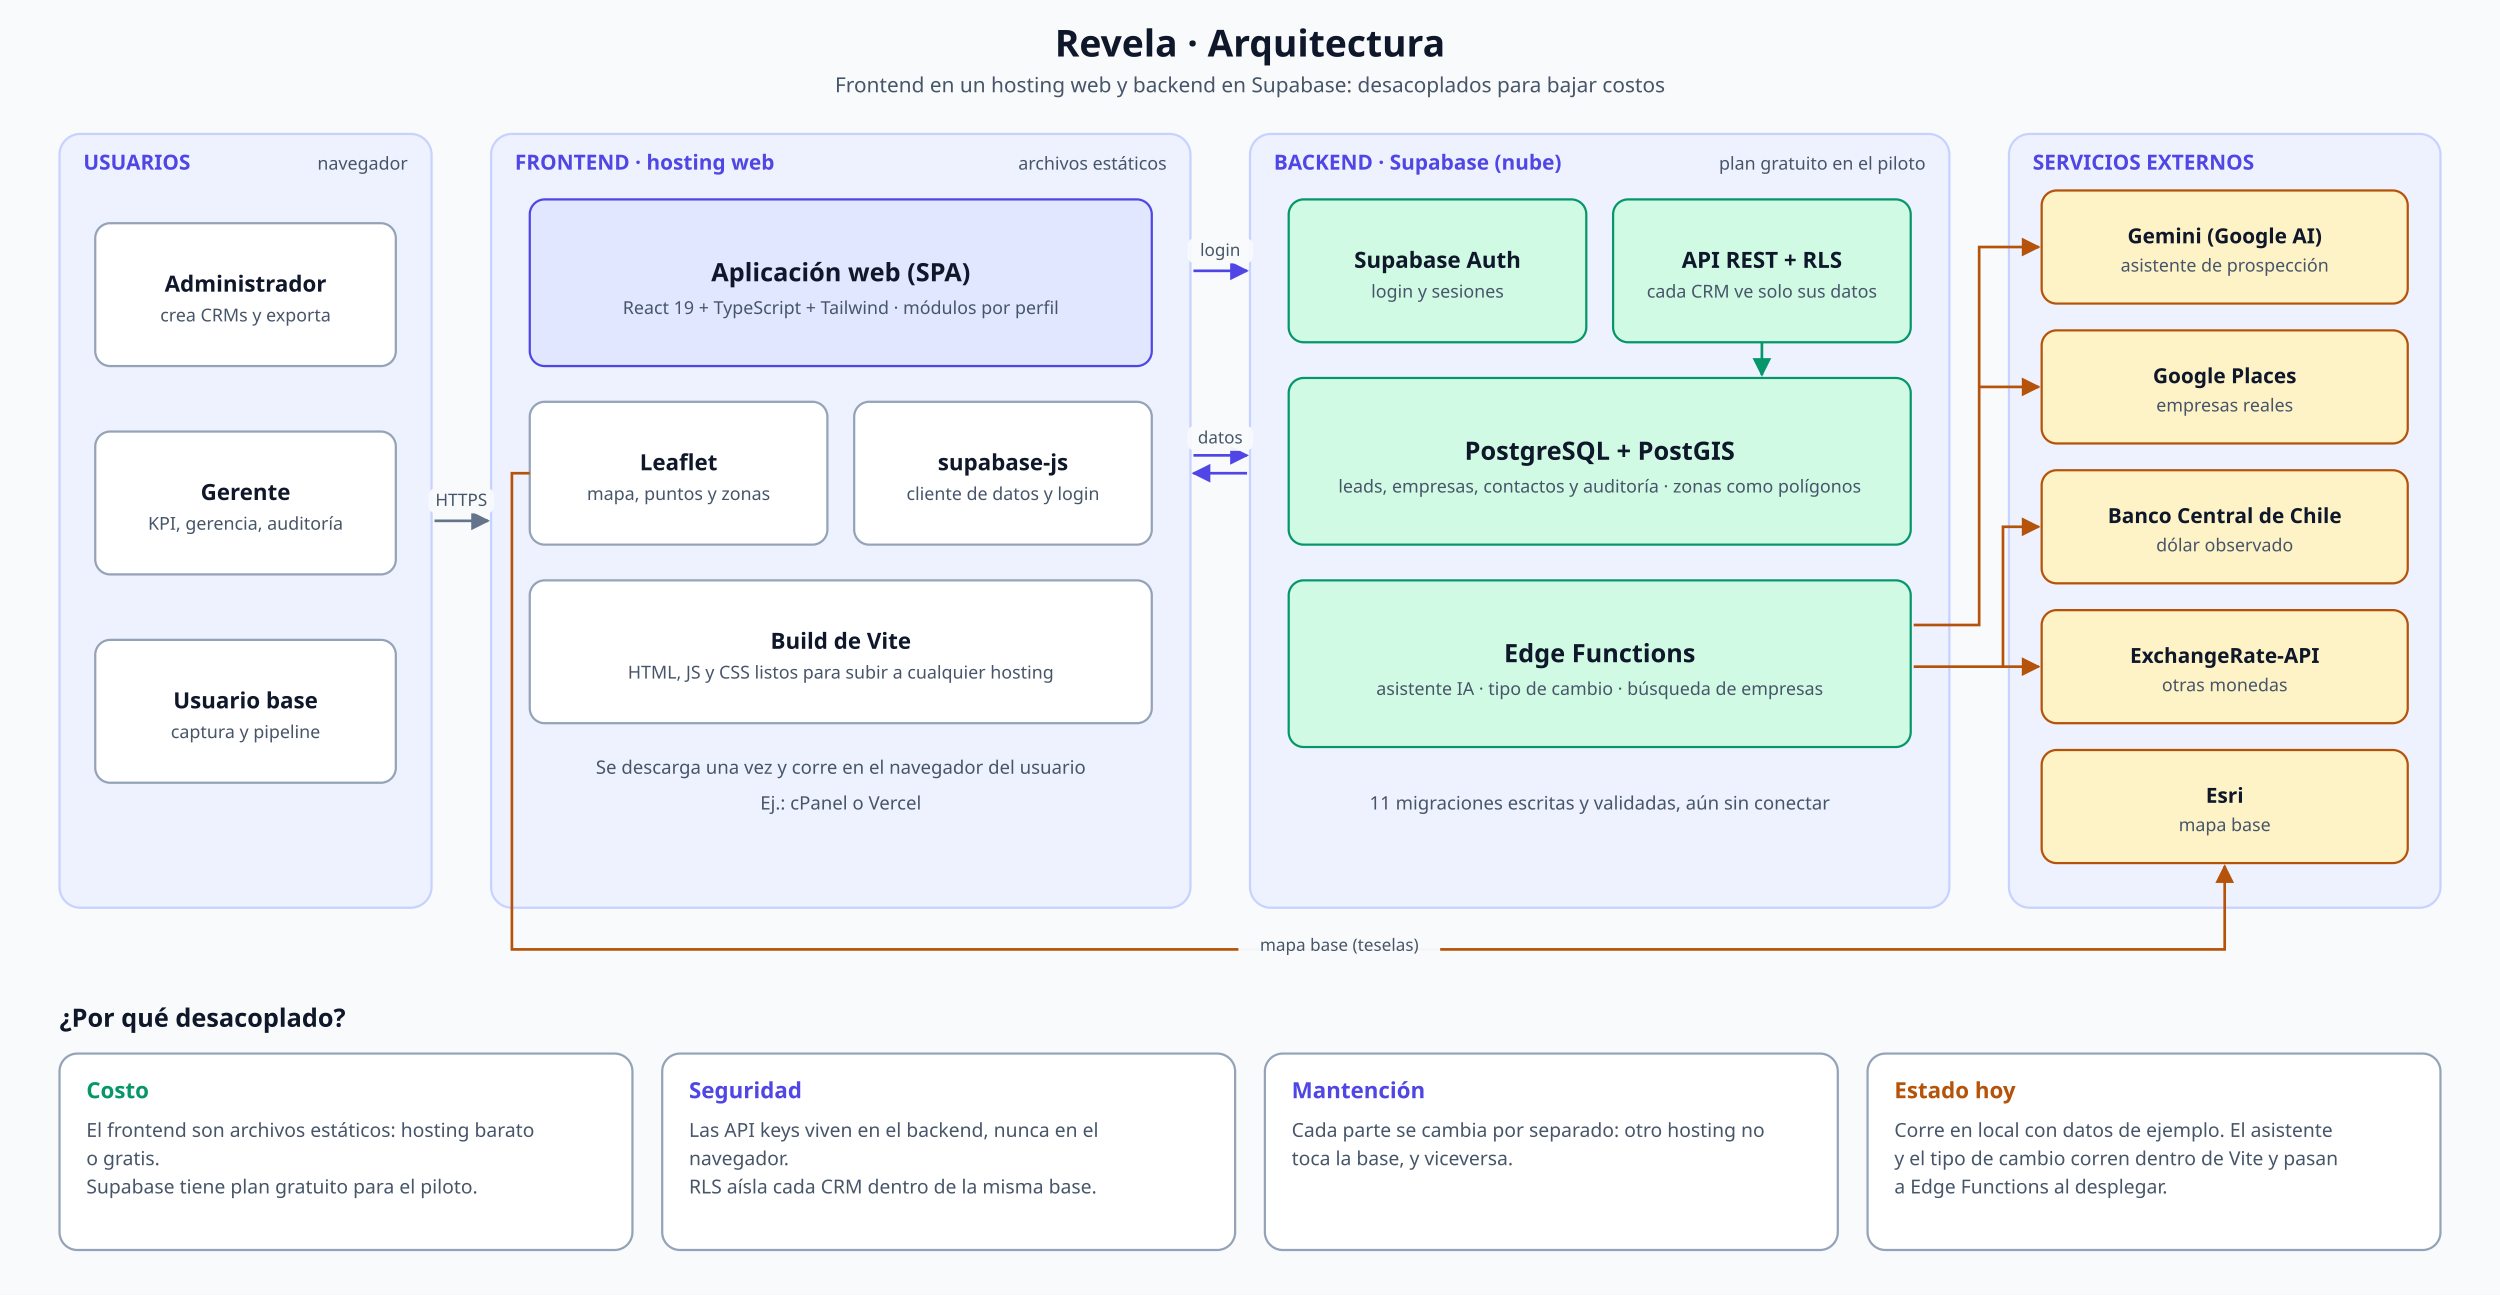
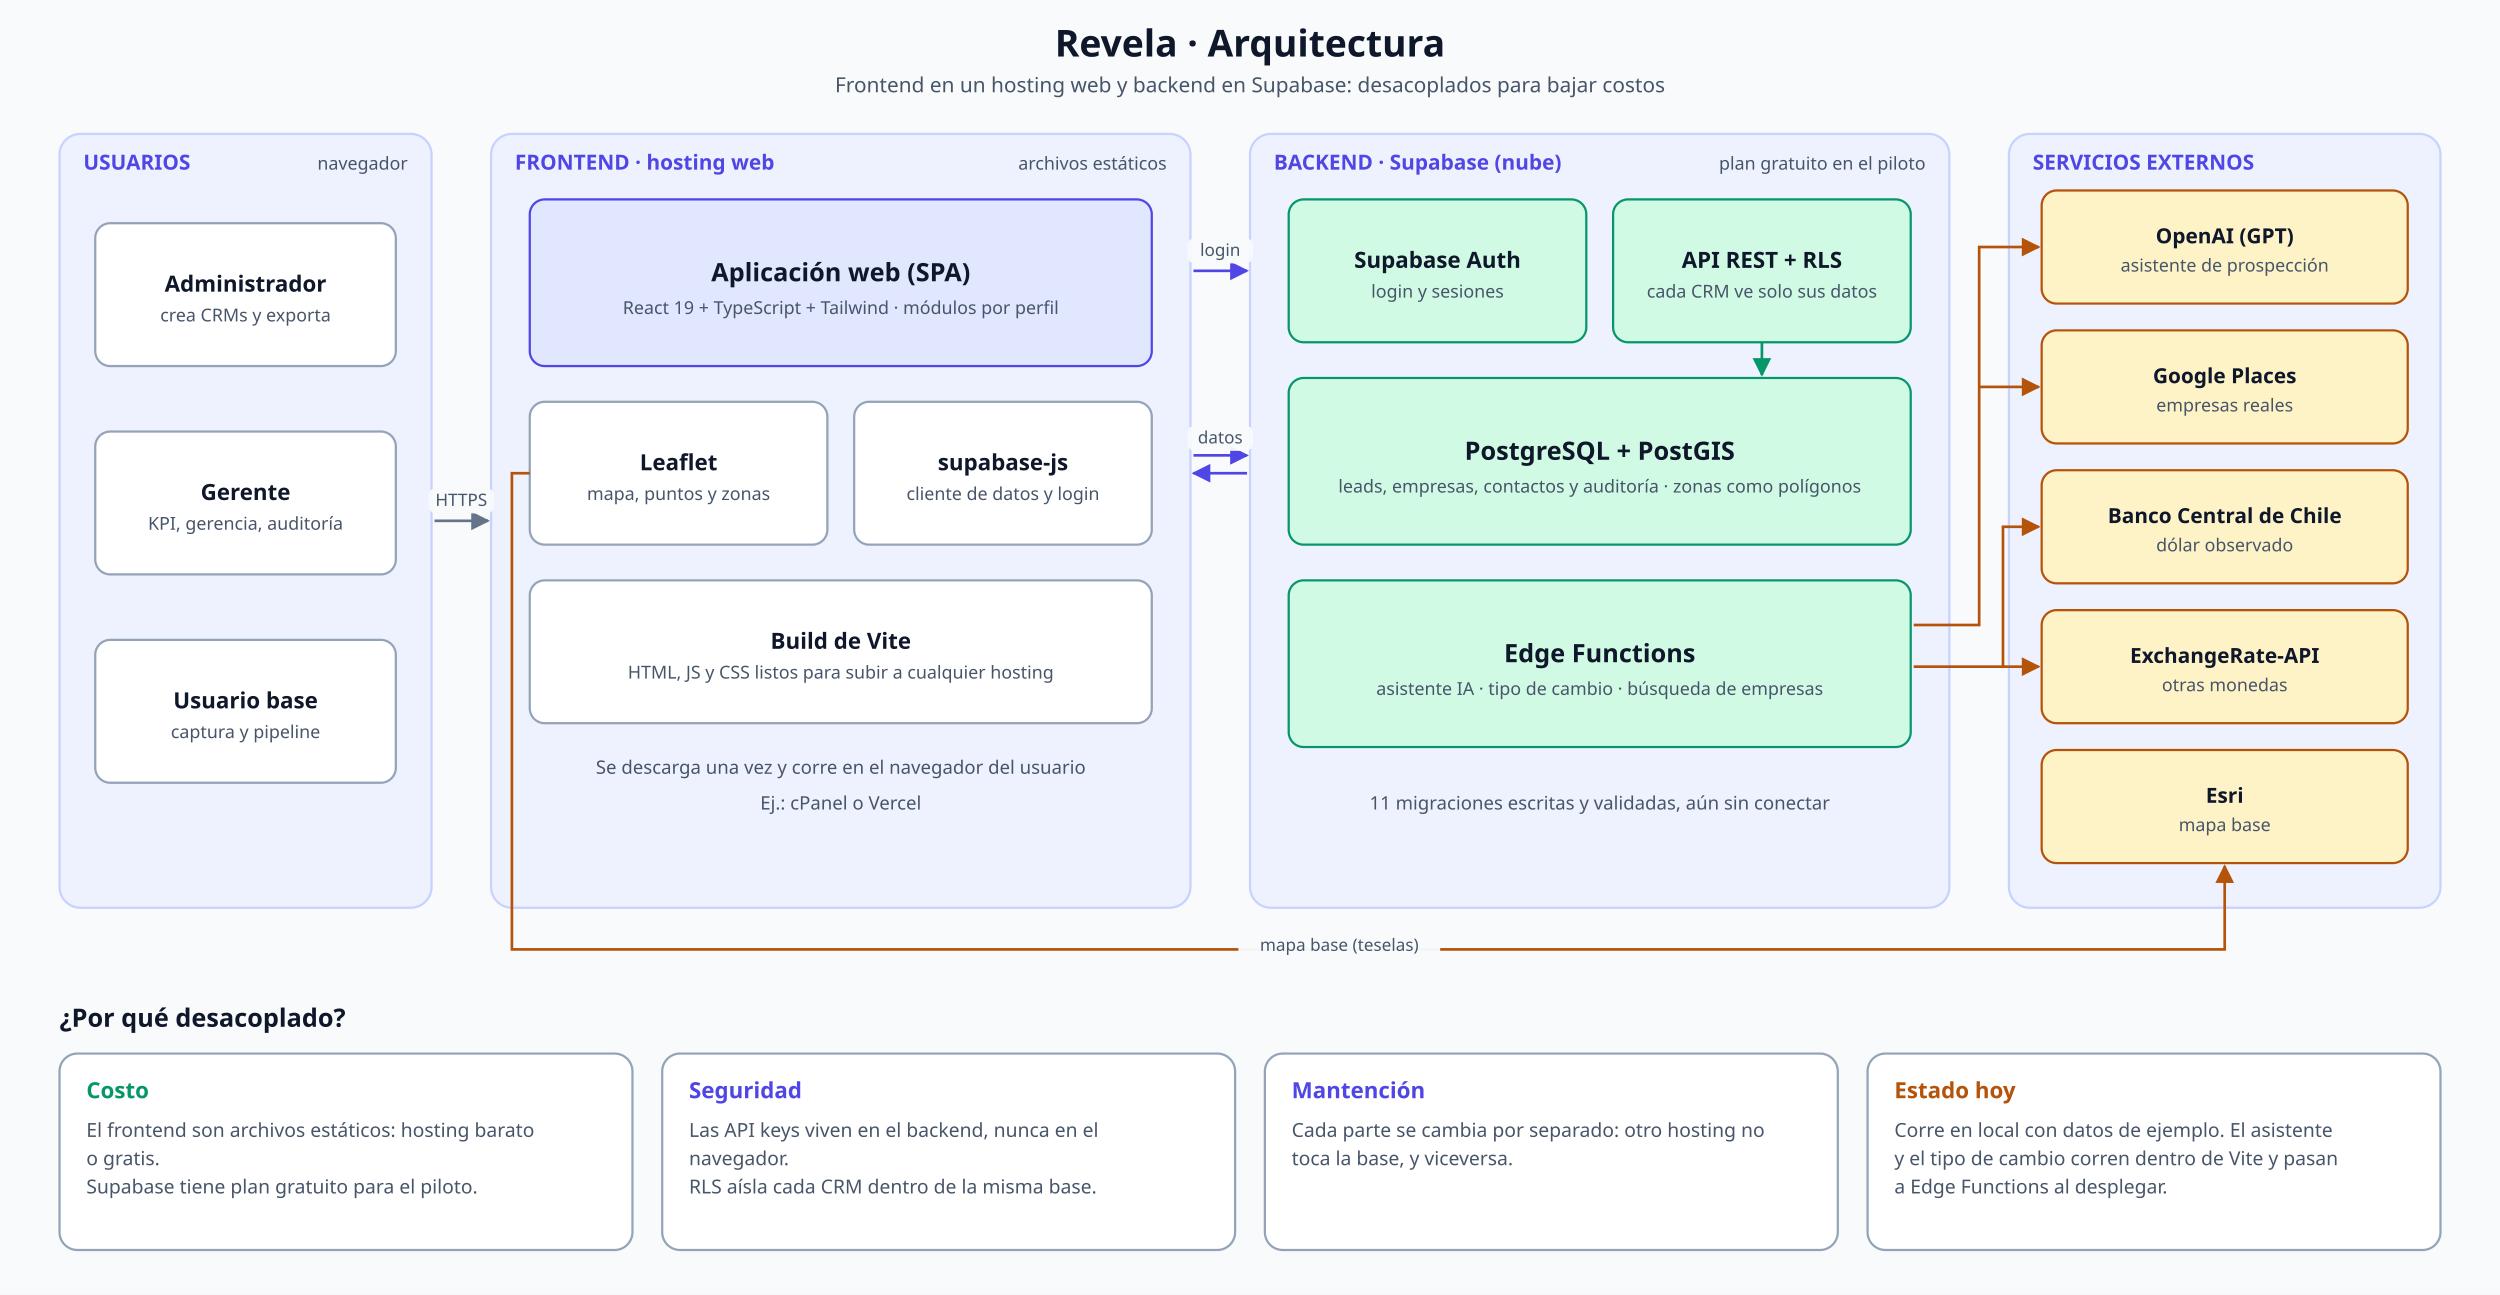
<svg xmlns="http://www.w3.org/2000/svg" width="1680" height="870" viewBox="0 0 1680 870">
  <defs>
    <marker id="punta-64748B" viewBox="0 0 10 10" refX="9" refY="5" markerWidth="7" markerHeight="7" orient="auto-start-reverse">
      <path d="M 0 0 L 10 5 L 0 10 z" fill="#64748B" />
    </marker>
    <marker id="punta-4F46E5" viewBox="0 0 10 10" refX="9" refY="5" markerWidth="7" markerHeight="7" orient="auto-start-reverse">
      <path d="M 0 0 L 10 5 L 0 10 z" fill="#4F46E5" />
    </marker>
    <marker id="punta-059669" viewBox="0 0 10 10" refX="9" refY="5" markerWidth="7" markerHeight="7" orient="auto-start-reverse">
      <path d="M 0 0 L 10 5 L 0 10 z" fill="#059669" />
    </marker>
    <marker id="punta-DC2626" viewBox="0 0 10 10" refX="9" refY="5" markerWidth="7" markerHeight="7" orient="auto-start-reverse">
      <path d="M 0 0 L 10 5 L 0 10 z" fill="#DC2626" />
    </marker>
    <marker id="punta-B45309" viewBox="0 0 10 10" refX="9" refY="5" markerWidth="7" markerHeight="7" orient="auto-start-reverse">
      <path d="M 0 0 L 10 5 L 0 10 z" fill="#B45309" />
    </marker>
  </defs>
  <rect width="1680" height="870" fill="#F8FAFC" />
  <text x="840" y="38" font-size="25" font-weight="700" fill="#0F172A" text-anchor="middle" font-family="'Segoe UI', system-ui, sans-serif">Revela · Arquitectura</text>
  <text x="840" y="62" font-size="14" font-weight="400" fill="#475569" text-anchor="middle" font-family="'Segoe UI', system-ui, sans-serif">Frontend en un hosting web y backend en Supabase: desacoplados para bajar costos</text>
  <rect x="40" y="90" width="250" height="520" rx="14" fill="#EEF2FF" stroke="#C7D2FE" stroke-width="1.5" />
  <text x="56" y="114" font-size="14" font-weight="700" fill="#4F46E5" text-anchor="start" font-family="'Segoe UI', system-ui, sans-serif">USUARIOS</text>
  <text x="274" y="114" font-size="12" font-weight="400" fill="#475569" text-anchor="end" font-family="'Segoe UI', system-ui, sans-serif">navegador</text>
  <rect x="64" y="150" width="202" height="96" rx="10" fill="#FFFFFF" stroke="#94A3B8" stroke-width="1.5" />
  <text x="165" y="196" font-size="15" font-weight="600" fill="#0F172A" text-anchor="middle" font-family="'Segoe UI', system-ui, sans-serif">Administrador</text>
  <text x="165" y="216" font-size="12" font-weight="400" fill="#475569" text-anchor="middle" font-family="'Segoe UI', system-ui, sans-serif">crea CRMs y exporta</text>
  <rect x="64" y="290" width="202" height="96" rx="10" fill="#FFFFFF" stroke="#94A3B8" stroke-width="1.5" />
  <text x="165" y="336" font-size="15" font-weight="600" fill="#0F172A" text-anchor="middle" font-family="'Segoe UI', system-ui, sans-serif">Gerente</text>
  <text x="165" y="356" font-size="12" font-weight="400" fill="#475569" text-anchor="middle" font-family="'Segoe UI', system-ui, sans-serif">KPI, gerencia, auditoría</text>
  <rect x="64" y="430" width="202" height="96" rx="10" fill="#FFFFFF" stroke="#94A3B8" stroke-width="1.5" />
  <text x="165" y="476" font-size="15" font-weight="600" fill="#0F172A" text-anchor="middle" font-family="'Segoe UI', system-ui, sans-serif">Usuario base</text>
  <text x="165" y="496" font-size="12" font-weight="400" fill="#475569" text-anchor="middle" font-family="'Segoe UI', system-ui, sans-serif">captura y pipeline</text>
  <rect x="330" y="90" width="470" height="520" rx="14" fill="#EEF2FF" stroke="#C7D2FE" stroke-width="1.5" />
  <text x="346" y="114" font-size="14" font-weight="700" fill="#4F46E5" text-anchor="start" font-family="'Segoe UI', system-ui, sans-serif">FRONTEND · hosting web</text>
  <text x="784" y="114" font-size="12" font-weight="400" fill="#475569" text-anchor="end" font-family="'Segoe UI', system-ui, sans-serif">archivos estáticos</text>
  <rect x="356" y="134" width="418" height="112" rx="10" fill="#E0E7FF" stroke="#4F46E5" stroke-width="1.5" />
  <text x="565" y="189" font-size="17" font-weight="600" fill="#0F172A" text-anchor="middle" font-family="'Segoe UI', system-ui, sans-serif">Aplicación web (SPA)</text>
  <text x="565" y="211" font-size="12" font-weight="400" fill="#475569" text-anchor="middle" font-family="'Segoe UI', system-ui, sans-serif">React 19 + TypeScript + Tailwind · módulos por perfil</text>
  <rect x="356" y="270" width="200" height="96" rx="10" fill="#FFFFFF" stroke="#94A3B8" stroke-width="1.5" />
  <text x="456" y="316" font-size="15" font-weight="600" fill="#0F172A" text-anchor="middle" font-family="'Segoe UI', system-ui, sans-serif">Leaflet</text>
  <text x="456" y="336" font-size="12" font-weight="400" fill="#475569" text-anchor="middle" font-family="'Segoe UI', system-ui, sans-serif">mapa, puntos y zonas</text>
  <rect x="574" y="270" width="200" height="96" rx="10" fill="#FFFFFF" stroke="#94A3B8" stroke-width="1.5" />
  <text x="674" y="316" font-size="15" font-weight="600" fill="#0F172A" text-anchor="middle" font-family="'Segoe UI', system-ui, sans-serif">supabase-js</text>
  <text x="674" y="336" font-size="12" font-weight="400" fill="#475569" text-anchor="middle" font-family="'Segoe UI', system-ui, sans-serif">cliente de datos y login</text>
  <rect x="356" y="390" width="418" height="96" rx="10" fill="#FFFFFF" stroke="#94A3B8" stroke-width="1.5" />
  <text x="565" y="436" font-size="15" font-weight="600" fill="#0F172A" text-anchor="middle" font-family="'Segoe UI', system-ui, sans-serif">Build de Vite</text>
  <text x="565" y="456" font-size="12" font-weight="400" fill="#475569" text-anchor="middle" font-family="'Segoe UI', system-ui, sans-serif">HTML, JS y CSS listos para subir a cualquier hosting</text>
  <text x="565" y="520" font-size="12.5" font-weight="400" fill="#475569" text-anchor="middle" font-family="'Segoe UI', system-ui, sans-serif">Se descarga una vez y corre en el navegador del usuario</text>
  <text x="565" y="544" font-size="12.5" font-weight="400" fill="#475569" text-anchor="middle" font-family="'Segoe UI', system-ui, sans-serif">Ej.: cPanel o Vercel</text>
  <rect x="840" y="90" width="470" height="520" rx="14" fill="#EEF2FF" stroke="#C7D2FE" stroke-width="1.5" />
  <text x="856" y="114" font-size="14" font-weight="700" fill="#4F46E5" text-anchor="start" font-family="'Segoe UI', system-ui, sans-serif">BACKEND · Supabase (nube)</text>
  <text x="1294" y="114" font-size="12" font-weight="400" fill="#475569" text-anchor="end" font-family="'Segoe UI', system-ui, sans-serif">plan gratuito en el piloto</text>
  <text x="1075" y="544" font-size="12.5" font-weight="400" fill="#475569" text-anchor="middle" font-family="'Segoe UI', system-ui, sans-serif">11 migraciones escritas y validadas, aún sin conectar</text>
  <rect x="866" y="134" width="200" height="96" rx="10" fill="#D1FAE5" stroke="#059669" stroke-width="1.5" />
  <text x="966" y="180" font-size="15" font-weight="600" fill="#0F172A" text-anchor="middle" font-family="'Segoe UI', system-ui, sans-serif">Supabase Auth</text>
  <text x="966" y="200" font-size="12" font-weight="400" fill="#475569" text-anchor="middle" font-family="'Segoe UI', system-ui, sans-serif">login y sesiones</text>
  <rect x="1084" y="134" width="200" height="96" rx="10" fill="#D1FAE5" stroke="#059669" stroke-width="1.5" />
  <text x="1184" y="180" font-size="15" font-weight="600" fill="#0F172A" text-anchor="middle" font-family="'Segoe UI', system-ui, sans-serif">API REST + RLS</text>
  <text x="1184" y="200" font-size="12" font-weight="400" fill="#475569" text-anchor="middle" font-family="'Segoe UI', system-ui, sans-serif">cada CRM ve solo sus datos</text>
  <rect x="866" y="254" width="418" height="112" rx="10" fill="#D1FAE5" stroke="#059669" stroke-width="1.5" />
  <text x="1075" y="309" font-size="17" font-weight="600" fill="#0F172A" text-anchor="middle" font-family="'Segoe UI', system-ui, sans-serif">PostgreSQL + PostGIS</text>
  <text x="1075" y="331" font-size="12" font-weight="400" fill="#475569" text-anchor="middle" font-family="'Segoe UI', system-ui, sans-serif">leads, empresas, contactos y auditoría · zonas como polígonos</text>
  <rect x="866" y="390" width="418" height="112" rx="10" fill="#D1FAE5" stroke="#059669" stroke-width="1.5" />
  <text x="1075" y="445" font-size="17" font-weight="600" fill="#0F172A" text-anchor="middle" font-family="'Segoe UI', system-ui, sans-serif">Edge Functions</text>
  <text x="1075" y="467" font-size="12" font-weight="400" fill="#475569" text-anchor="middle" font-family="'Segoe UI', system-ui, sans-serif">asistente IA · tipo de cambio · búsqueda de empresas</text>
  <path d="M 1184 230 L 1184 252" fill="none" stroke="#059669" stroke-width="1.8" marker-end="url(#punta-059669)" />
  <rect x="1350" y="90" width="290" height="520" rx="14" fill="#EEF2FF" stroke="#C7D2FE" stroke-width="1.5" />
  <text x="1366" y="114" font-size="14" font-weight="700" fill="#4F46E5" text-anchor="start" font-family="'Segoe UI', system-ui, sans-serif">SERVICIOS EXTERNOS</text>
  <rect x="1372" y="128" width="246" height="76" rx="10" fill="#FEF3C7" stroke="#B45309" stroke-width="1.5" />
-   <text x="1495" y="163.5" font-size="14" font-weight="600" fill="#0F172A" text-anchor="middle" font-family="'Segoe UI', system-ui, sans-serif">Gemini (Google AI)</text>
+   <text x="1495" y="163.5" font-size="14" font-weight="600" fill="#0F172A" text-anchor="middle" font-family="'Segoe UI', system-ui, sans-serif">OpenAI (GPT)</text>
  <text x="1495" y="182.5" font-size="12" font-weight="400" fill="#475569" text-anchor="middle" font-family="'Segoe UI', system-ui, sans-serif">asistente de prospección</text>
  <rect x="1372" y="222" width="246" height="76" rx="10" fill="#FEF3C7" stroke="#B45309" stroke-width="1.5" />
  <text x="1495" y="257.5" font-size="14" font-weight="600" fill="#0F172A" text-anchor="middle" font-family="'Segoe UI', system-ui, sans-serif">Google Places</text>
  <text x="1495" y="276.5" font-size="12" font-weight="400" fill="#475569" text-anchor="middle" font-family="'Segoe UI', system-ui, sans-serif">empresas reales</text>
  <rect x="1372" y="316" width="246" height="76" rx="10" fill="#FEF3C7" stroke="#B45309" stroke-width="1.5" />
  <text x="1495" y="351.5" font-size="14" font-weight="600" fill="#0F172A" text-anchor="middle" font-family="'Segoe UI', system-ui, sans-serif">Banco Central de Chile</text>
  <text x="1495" y="370.5" font-size="12" font-weight="400" fill="#475569" text-anchor="middle" font-family="'Segoe UI', system-ui, sans-serif">dólar observado</text>
  <rect x="1372" y="410" width="246" height="76" rx="10" fill="#FEF3C7" stroke="#B45309" stroke-width="1.5" />
  <text x="1495" y="445.5" font-size="14" font-weight="600" fill="#0F172A" text-anchor="middle" font-family="'Segoe UI', system-ui, sans-serif">ExchangeRate-API</text>
  <text x="1495" y="464.5" font-size="12" font-weight="400" fill="#475569" text-anchor="middle" font-family="'Segoe UI', system-ui, sans-serif">otras monedas</text>
  <rect x="1372" y="504" width="246" height="76" rx="10" fill="#FEF3C7" stroke="#B45309" stroke-width="1.5" />
  <text x="1495" y="539.5" font-size="14" font-weight="600" fill="#0F172A" text-anchor="middle" font-family="'Segoe UI', system-ui, sans-serif">Esri</text>
  <text x="1495" y="558.5" font-size="12" font-weight="400" fill="#475569" text-anchor="middle" font-family="'Segoe UI', system-ui, sans-serif">mapa base</text>
  <path d="M 292 350 L 328 350" fill="none" stroke="#64748B" stroke-width="1.8" marker-end="url(#punta-64748B)" />
  <rect x="288" y="328" width="44" height="17" rx="5" fill="#F8FAFC" opacity="0.95" />
  <text x="310" y="340" font-size="11.5" font-weight="400" fill="#475569" text-anchor="middle" font-family="'Segoe UI', system-ui, sans-serif">HTTPS</text>
  <path d="M 802 182 L 838 182" fill="none" stroke="#4F46E5" stroke-width="1.8" marker-end="url(#punta-4F46E5)" />
  <rect x="798" y="160" width="44" height="17" rx="5" fill="#F8FAFC" opacity="0.95" />
  <text x="820" y="172" font-size="11.5" font-weight="400" fill="#475569" text-anchor="middle" font-family="'Segoe UI', system-ui, sans-serif">login</text>
  <path d="M 838 318 L 802 318" fill="none" stroke="#4F46E5" stroke-width="1.8" marker-end="url(#punta-4F46E5)" />
  <path d="M 802 306 L 838 306" fill="none" stroke="#4F46E5" stroke-width="1.8" marker-end="url(#punta-4F46E5)" />
  <rect x="798" y="286" width="44" height="17" rx="5" fill="#F8FAFC" opacity="0.95" />
  <text x="820" y="298" font-size="11.5" font-weight="400" fill="#475569" text-anchor="middle" font-family="'Segoe UI', system-ui, sans-serif">datos</text>
  <path d="M 1286 420 L 1330 420 L 1330 166 L 1370 166" fill="none" stroke="#B45309" stroke-width="1.8" marker-end="url(#punta-B45309)" />
  <path d="M 1330 260 L 1370 260" fill="none" stroke="#B45309" stroke-width="1.8" marker-end="url(#punta-B45309)" />
  <path d="M 1286 448 L 1370 448" fill="none" stroke="#B45309" stroke-width="1.8" marker-end="url(#punta-B45309)" />
  <path d="M 1346 448 L 1346 354 L 1370 354" fill="none" stroke="#B45309" stroke-width="1.8" marker-end="url(#punta-B45309)" />
  <path d="M 356 318 L 344 318 L 344 638 L 1495 638 L 1495 582" fill="none" stroke="#B45309" stroke-width="1.8" marker-end="url(#punta-B45309)" />
  <rect x="832.2" y="626" width="135.6" height="18" rx="5" fill="#F8FAFC" opacity="0.97" />
  <text x="900" y="639" font-size="11.5" font-weight="400" fill="#475569" text-anchor="middle" font-family="'Segoe UI', system-ui, sans-serif">mapa base (teselas)</text>
  <text x="40" y="690" font-size="17" font-weight="700" fill="#0F172A" text-anchor="start" font-family="'Segoe UI', system-ui, sans-serif">¿Por qué desacoplado?</text>
  <rect x="40" y="708" width="385" height="132" rx="12" fill="#FFFFFF" stroke="#94A3B8" stroke-width="1.5" />
  <text x="58" y="738" font-size="15" font-weight="700" fill="#059669" text-anchor="start" font-family="'Segoe UI', system-ui, sans-serif">Costo</text>
  <text x="58" y="764" font-size="13" font-weight="400" fill="#475569" text-anchor="start" font-family="'Segoe UI', system-ui, sans-serif">El frontend son archivos estáticos: hosting barato</text>
  <text x="58" y="783" font-size="13" font-weight="400" fill="#475569" text-anchor="start" font-family="'Segoe UI', system-ui, sans-serif">o gratis.</text>
  <text x="58" y="802" font-size="13" font-weight="400" fill="#475569" text-anchor="start" font-family="'Segoe UI', system-ui, sans-serif">Supabase tiene plan gratuito para el piloto.</text>
  <rect x="445" y="708" width="385" height="132" rx="12" fill="#FFFFFF" stroke="#94A3B8" stroke-width="1.5" />
  <text x="463" y="738" font-size="15" font-weight="700" fill="#4F46E5" text-anchor="start" font-family="'Segoe UI', system-ui, sans-serif">Seguridad</text>
  <text x="463" y="764" font-size="13" font-weight="400" fill="#475569" text-anchor="start" font-family="'Segoe UI', system-ui, sans-serif">Las API keys viven en el backend, nunca en el</text>
  <text x="463" y="783" font-size="13" font-weight="400" fill="#475569" text-anchor="start" font-family="'Segoe UI', system-ui, sans-serif">navegador.</text>
  <text x="463" y="802" font-size="13" font-weight="400" fill="#475569" text-anchor="start" font-family="'Segoe UI', system-ui, sans-serif">RLS aísla cada CRM dentro de la misma base.</text>
  <rect x="850" y="708" width="385" height="132" rx="12" fill="#FFFFFF" stroke="#94A3B8" stroke-width="1.5" />
  <text x="868" y="738" font-size="15" font-weight="700" fill="#4F46E5" text-anchor="start" font-family="'Segoe UI', system-ui, sans-serif">Mantención</text>
  <text x="868" y="764" font-size="13" font-weight="400" fill="#475569" text-anchor="start" font-family="'Segoe UI', system-ui, sans-serif">Cada parte se cambia por separado: otro hosting no</text>
  <text x="868" y="783" font-size="13" font-weight="400" fill="#475569" text-anchor="start" font-family="'Segoe UI', system-ui, sans-serif">toca la base, y viceversa.</text>
  <rect x="1255" y="708" width="385" height="132" rx="12" fill="#FFFFFF" stroke="#94A3B8" stroke-width="1.5" />
  <text x="1273" y="738" font-size="15" font-weight="700" fill="#B45309" text-anchor="start" font-family="'Segoe UI', system-ui, sans-serif">Estado hoy</text>
  <text x="1273" y="764" font-size="13" font-weight="400" fill="#475569" text-anchor="start" font-family="'Segoe UI', system-ui, sans-serif">Corre en local con datos de ejemplo. El asistente</text>
  <text x="1273" y="783" font-size="13" font-weight="400" fill="#475569" text-anchor="start" font-family="'Segoe UI', system-ui, sans-serif">y el tipo de cambio corren dentro de Vite y pasan</text>
  <text x="1273" y="802" font-size="13" font-weight="400" fill="#475569" text-anchor="start" font-family="'Segoe UI', system-ui, sans-serif">a Edge Functions al desplegar.</text>
</svg>
